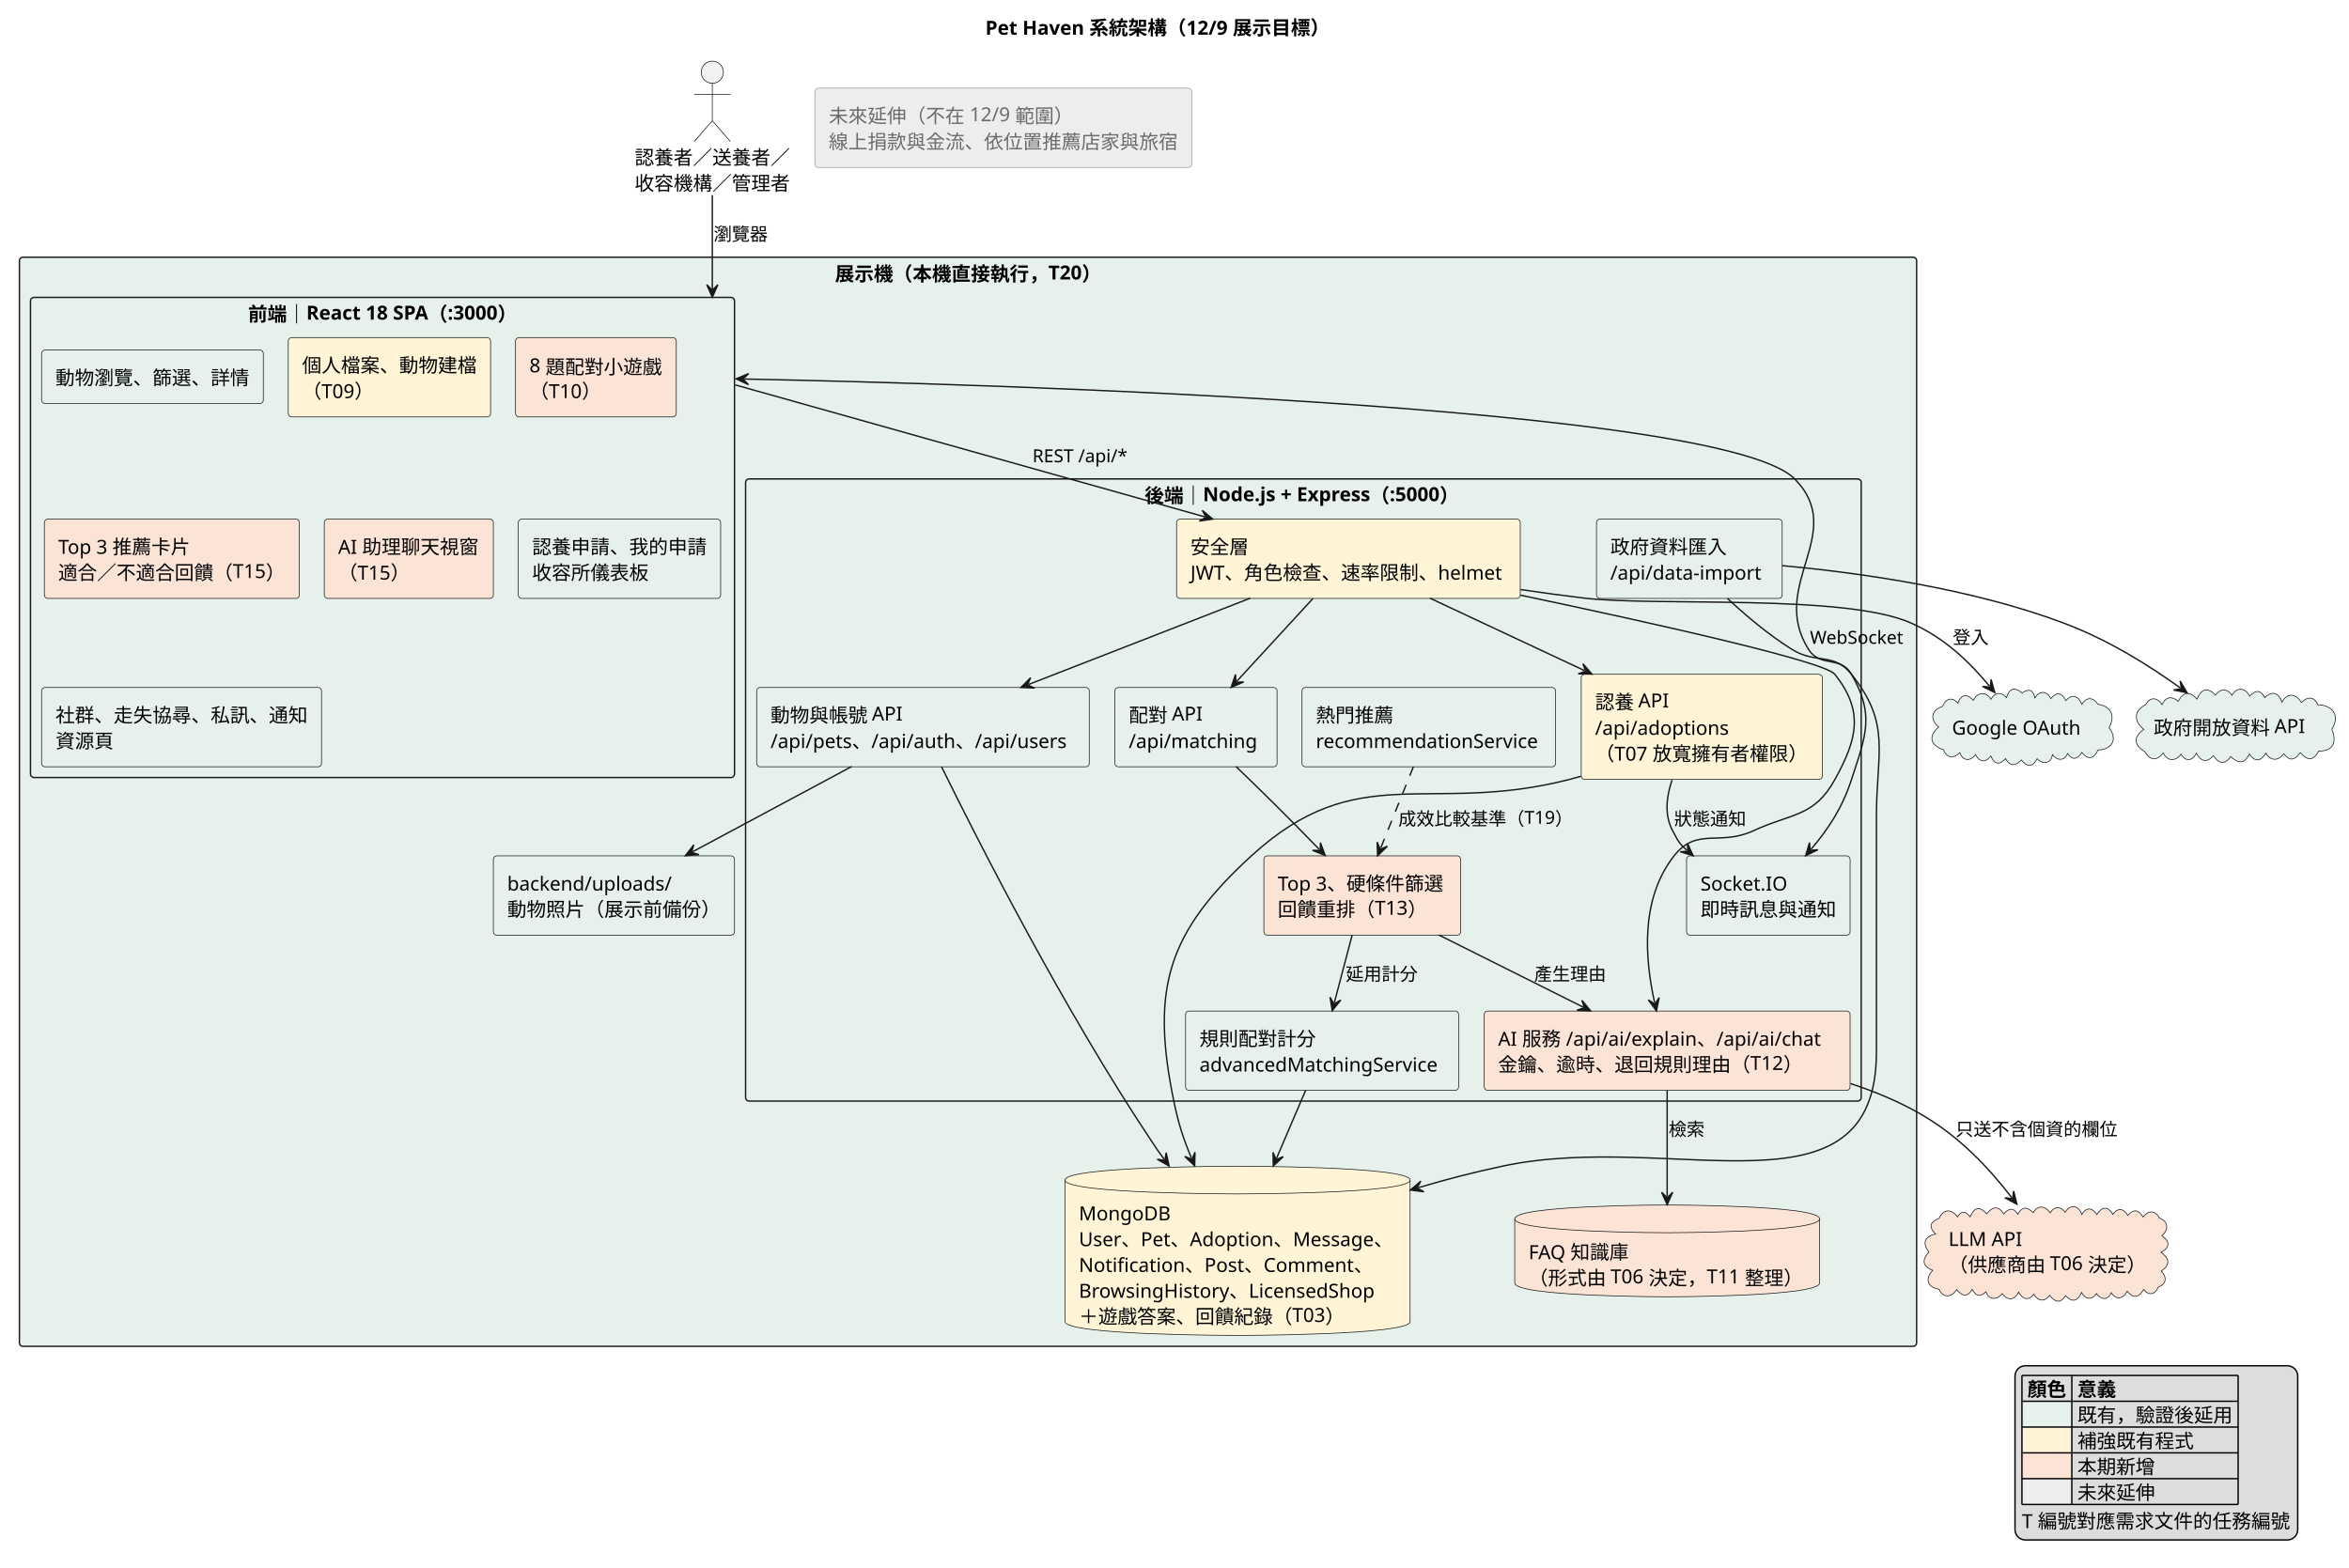
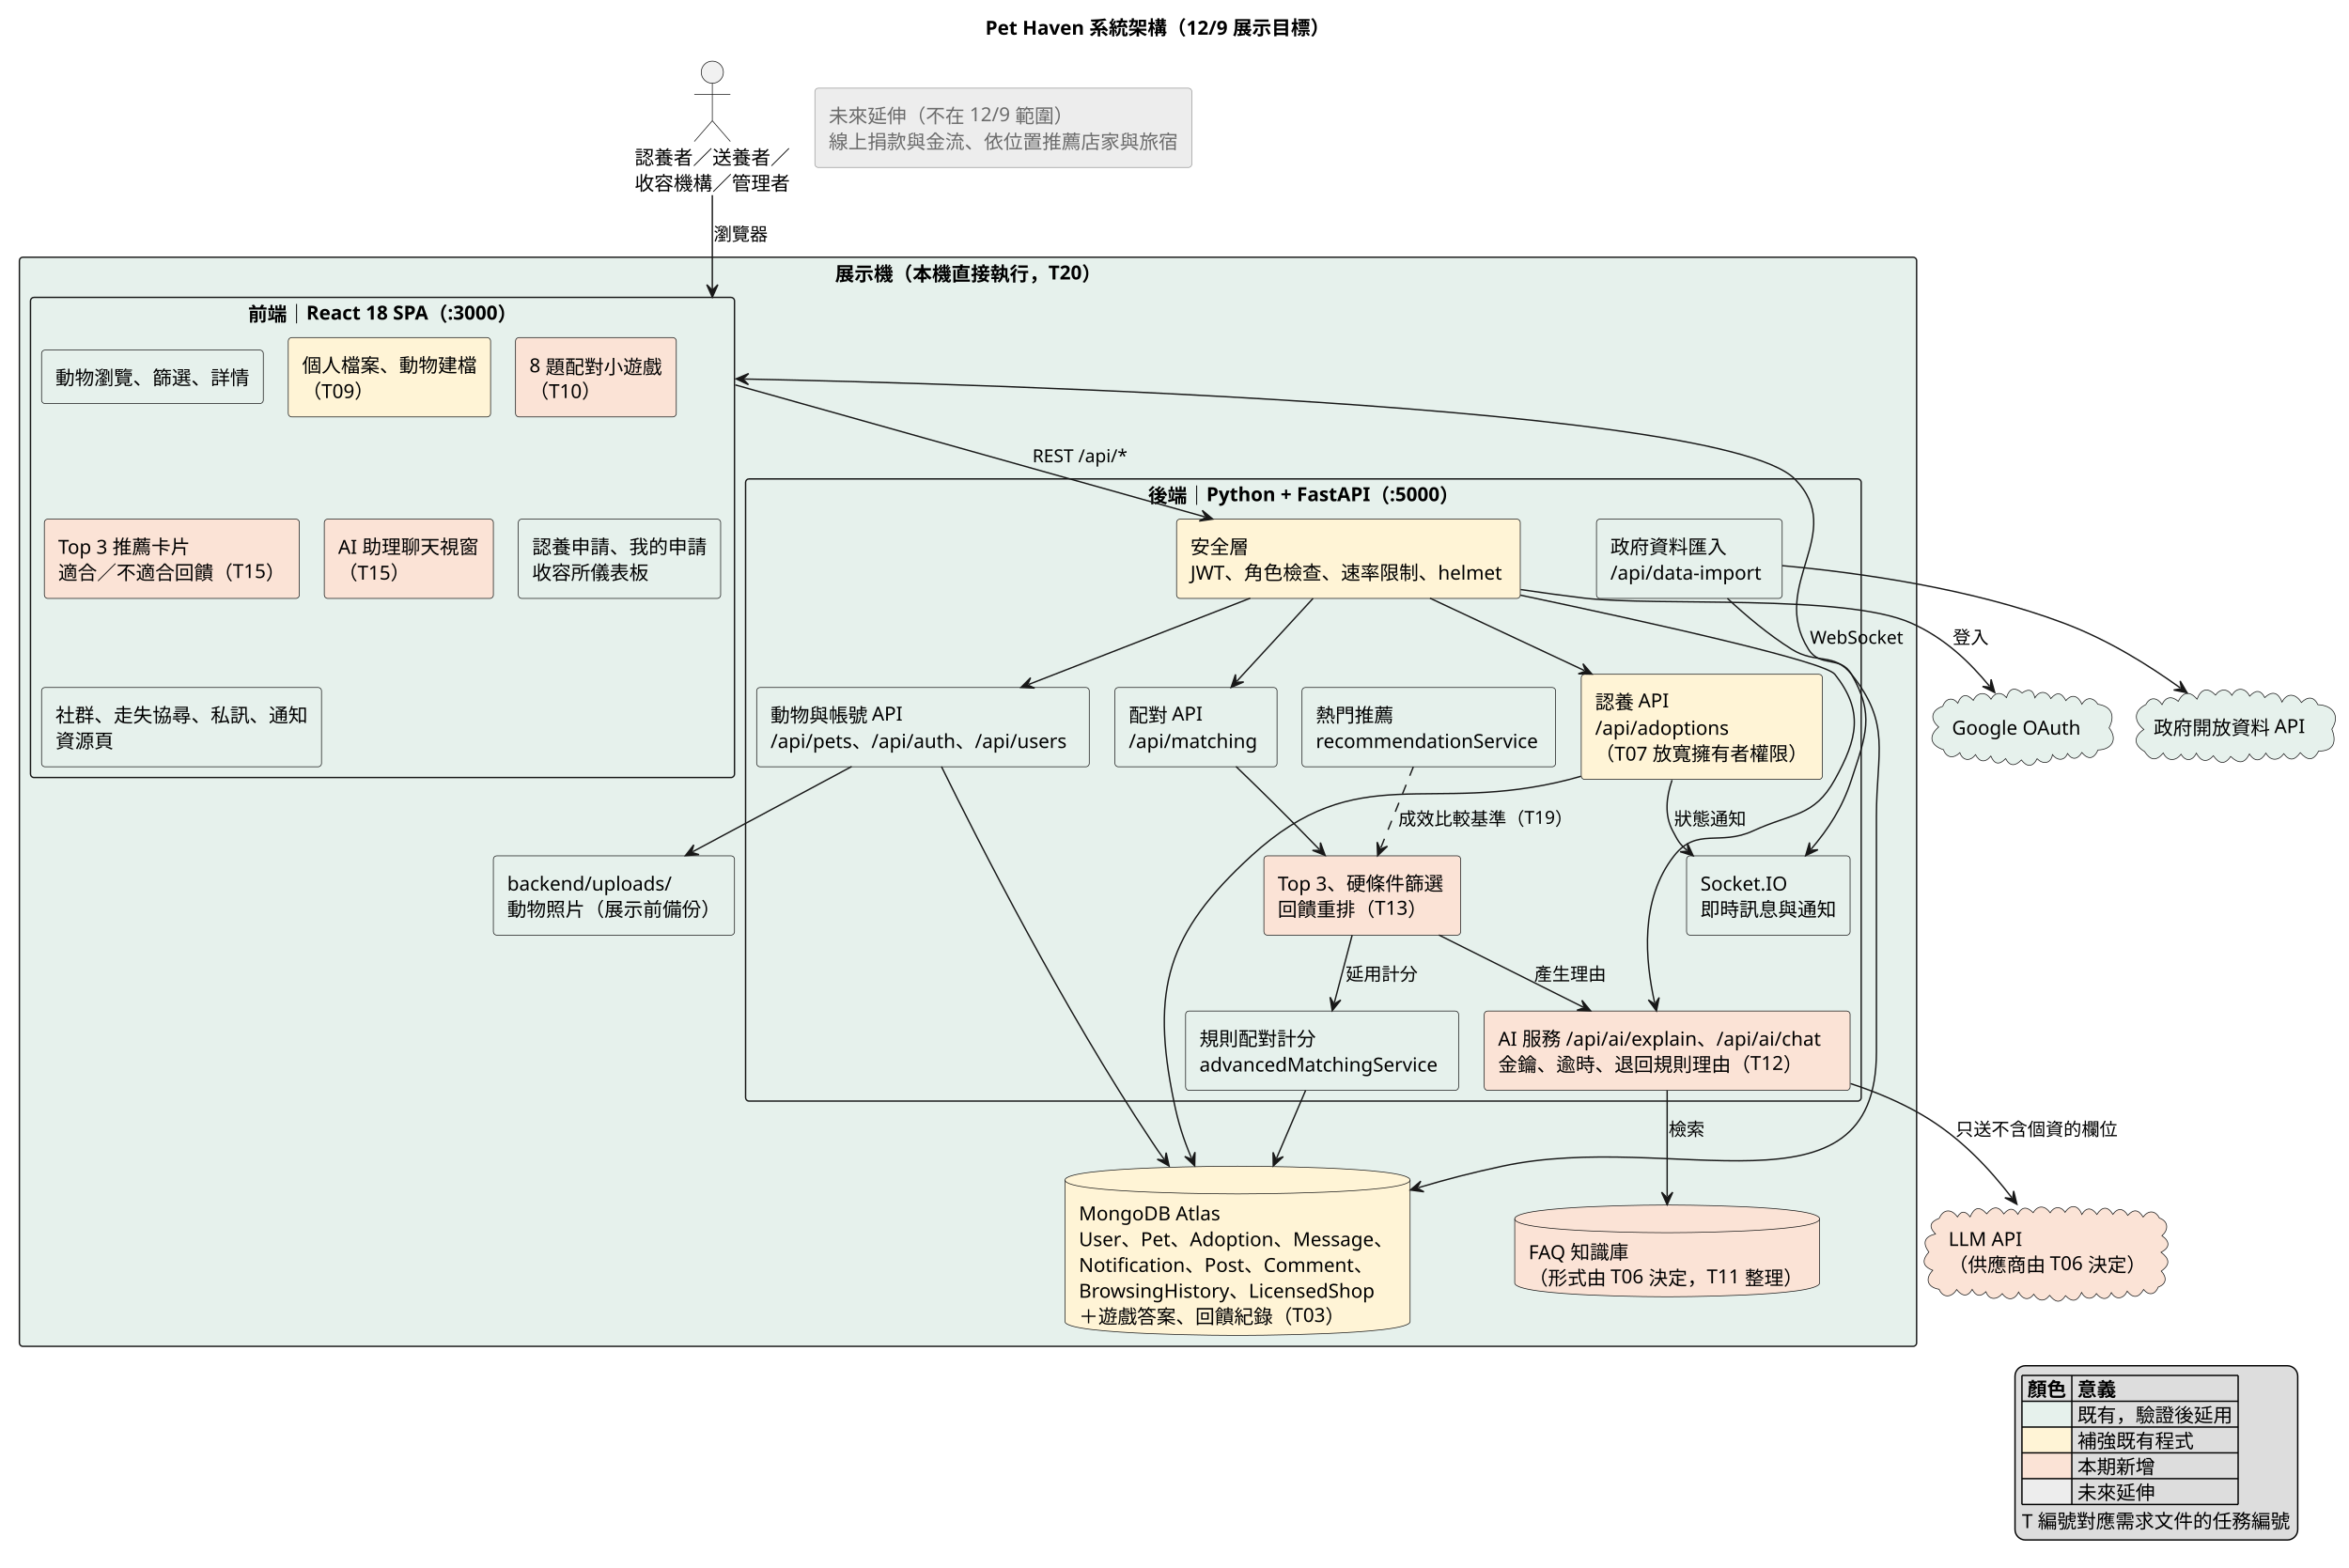
<svg xmlns="http://www.w3.org/2000/svg" contentStyleType="text/css" height="1131px" preserveAspectRatio="none" style="width:1695px;height:1131px;background:#FFFFFF;" version="1.1" viewBox="0 0 1695 1131" width="1695px" zoomAndPan="magnify">
  <defs />
  <g>
    <text fill="#000000" font-family="Microsoft JhengHei" font-size="14" font-weight="bold" lengthAdjust="spacing" textLength="248" x="711" y="25.06">Pet Haven 系統架構（12/9 展示目標）</text>
    <g id="cluster_展示機（本機直接執行，T20）">
      <rect fill="#E6F1EC" height="786" rx="2.5" ry="2.5" style="stroke:#181818;stroke-width:1.0;" width="1369" x="14" y="185.621" />
      <text fill="#000000" font-family="Microsoft JhengHei" font-size="14" font-weight="bold" lengthAdjust="spacing" textLength="192" x="602.5" y="202.681">展示機（本機直接執行，T20）</text>
    </g>
    <g id="cluster_FE">
      <rect fill="#E6F1EC" height="346.5" rx="2.5" ry="2.5" style="stroke:#181818;stroke-width:1.0;" width="508" x="22" y="214.621" />
      <text fill="#000000" font-family="Microsoft JhengHei" font-size="14" font-weight="bold" lengthAdjust="spacing" textLength="194" x="179" y="231.681">前端｜React 18 SPA（:3000）</text>
    </g>
    <g id="cluster_BE">
      <rect fill="#E6F1EC" height="449" rx="2.5" ry="2.5" style="stroke:#181818;stroke-width:1.0;" width="805" x="538" y="345.621" />
-       <text fill="#000000" font-family="Microsoft JhengHei" font-size="14" font-weight="bold" lengthAdjust="spacing" textLength="229" x="826" y="362.681">後端｜Node.js + Express（:5000）</text>
+       <text fill="#000000" font-family="Microsoft JhengHei" font-size="14" font-weight="bold" lengthAdjust="spacing" textLength="224" x="828.5" y="362.681">後端｜Python + FastAPI（:5000）</text>
    </g>
    <g id="elem_U">
      <ellipse cx="514" cy="52.121" fill="#F1F1F1" rx="8" ry="8" style="stroke:#181818;stroke-width:0.5;" />
      <path d="M514,60.121 L514,87.121 M501,68.121 L527,68.121 M514,87.121 L501,102.121 M514,87.121 L527,102.121 " fill="none" style="stroke:#181818;stroke-width:0.5;" />
      <text fill="#000000" font-family="Microsoft JhengHei" font-size="14" lengthAdjust="spacing" textLength="112" x="458" y="118.681">認養者／送養者／</text>
      <text fill="#000000" font-family="Microsoft JhengHei" font-size="14" lengthAdjust="spacing" textLength="112" x="458" y="137.302">收容機構／管理者</text>
    </g>
    <g id="elem_LLM">
      <path d="M1399.326,879.201 C1402.429,872.139 1408.386,872.427 1412.458,878.21 C1415.469,873.168 1418.558,874.209 1421.607,878.171 C1424.644,871.246 1428.244,870.145 1433.617,875.97 C1437.621,870.809 1441.955,869.741 1445.874,876.062 C1449.499,871.917 1452.666,871.081 1456.072,876.3 C1459.175,870.228 1462.941,870.993 1467.11,875.15 C1470.726,869.328 1475.793,870.145 1479.37,875.194 C1482.131,870.563 1487.108,870.222 1490.119,874.907 C1494.135,868.707 1499.805,869.666 1502.189,876.427 C1505.622,870.733 1509.657,871.609 1513.093,876.424 C1516.737,870.691 1520.888,870.22 1524.62,876.339 C1528.236,871.266 1532.426,872.046 1535.355,877.069 C1539.798,872.242 1543.123,872.965 1546.447,878.291 C1550.152,873.279 1555.157,873.291 1558.192,879.023 C1564.932,881.42 1564.817,887.74 1559.995,891.771 C1565.793,895.83 1566.073,900.335 1559.363,903.733 C1565.441,908.331 1566.334,912.543 1559.541,917.309 C1563.541,921.545 1563.637,926.489 1557.404,928.825 C1555.23,934.196 1550.696,935.457 1546.813,930.594 C1543.469,936.277 1539.501,937.619 1534.976,931.812 C1532.507,937.102 1527.027,938.828 1523.518,932.872 C1520.818,938.904 1516.082,937.884 1512.715,933.568 C1509.641,938.555 1504.407,937.644 1502.081,932.761 C1499.157,938.957 1495.635,940.357 1490.43,935.076 C1486.429,941.199 1482.791,939.546 1479.011,934.843 C1474.984,939.915 1470.813,939.006 1467.534,933.993 C1463.733,939.363 1458.96,937.3 1456.564,932.479 C1453.784,938.282 1448.662,939.002 1444.805,933.61 C1441.109,938.048 1435.432,938.704 1433.01,932.231 C1428.77,936.34 1425.781,935.311 1423.076,930.518 C1419.662,936.627 1415.418,935.156 1411.888,930.64 C1408.605,936.174 1402.274,937.36 1399.202,930.424 C1390.748,929.021 1388.838,922.902 1394.641,916.745 C1386.932,913.734 1386.83,909.271 1391.837,903.556 C1386.952,896.942 1388.667,892.458 1396.589,890.51 C1391.382,885.098 1392.816,881.777 1399.326,879.201 " fill="#FBE3D6" style="stroke:#181818;stroke-width:0.5;" />
      <text fill="#000000" font-family="Microsoft JhengHei" font-size="14" lengthAdjust="spacing" textLength="54" x="1406" y="899.181">LLM API</text>
      <text fill="#000000" font-family="Microsoft JhengHei" font-size="14" lengthAdjust="spacing" textLength="144" x="1406" y="917.802">（供應商由 T06 決定）</text>
    </g>
    <g id="elem_GOOGLE">
      <path d="M1401.875,509.712 C1403.622,504.386 1408.799,502.38 1412.7,507.476 C1415.325,500.903 1419.145,500.302 1423.911,505.425 C1426.793,499.399 1433.009,498.737 1436.657,504.605 C1439.43,499.622 1444.069,499.008 1447.817,503.452 C1449.879,496.694 1453.667,495.477 1459.113,500.09 C1463.971,496.62 1467.028,497.759 1468.375,503.587 C1471.586,498.135 1477.165,498.513 1479.826,504.155 C1484.369,498.877 1487.607,499.9 1490.715,505.581 C1495.48,500.044 1499.985,502.731 1502.254,508.198 C1505.686,502.646 1510.448,503.146 1513.848,508.233 C1523.956,509.845 1526.328,516.769 1521.878,525.251 C1528.532,533.707 1523.686,541.017 1513.882,541.248 C1511.14,547.527 1506.877,548.8 1502.263,543.057 C1499.378,547.793 1495.508,549.105 1491.89,543.816 C1489.505,549.596 1484.154,548.855 1481.027,544.621 C1479.826,551.437 1474.055,551.692 1469.936,547.583 C1466.846,553.697 1462.57,553.761 1458.614,548.441 C1454.533,552.713 1450.457,553.539 1447.233,547.495 C1442.688,552.198 1439.201,551.8 1436.552,545.633 C1432.609,550.647 1428.441,550.142 1425.469,544.613 C1421.978,549.525 1416.328,549.357 1414.2,543.222 C1409.91,547.499 1404.702,547.296 1402.363,541.031 C1393.045,537.98 1391.06,531.322 1398.93,524.666 C1392.249,518.968 1393.62,512.468 1401.875,509.712 " fill="#E6F1EC" style="stroke:#181818;stroke-width:0.5;" />
      <text fill="#000000" font-family="Microsoft JhengHei" font-size="14" lengthAdjust="spacing" textLength="97" x="1408.5" y="530.181">Google OAuth</text>
    </g>
    <g id="elem_GOV">
      <path d="M1548.38,508.493 C1551.52,502.341 1556.91,503.486 1560.084,508.457 C1562.757,502.736 1567.196,502.096 1571.805,506.129 C1575.357,499.079 1580.276,498.603 1585.341,504.553 C1588.143,497.281 1592.91,495.579 1598.655,501.609 C1602.042,496.918 1607.282,496.536 1610.499,501.812 C1614.064,495.41 1620.325,496.371 1623.328,502.393 C1627.45,498.001 1631.082,497.432 1634.226,503.42 C1639.921,498.094 1644.091,499.989 1646.672,506.652 C1650.579,499.172 1657.046,501.009 1660.66,506.956 C1665.155,502.627 1669.531,502.356 1672.608,508.563 C1683.146,508.969 1688.936,516.299 1682.622,526.248 C1686.231,534.925 1684.199,542.239 1673.09,542.023 C1669.162,549.572 1664.947,548.844 1659.841,543.206 C1656.083,548.364 1652.351,549.873 1647.932,543.914 C1644.266,549.276 1638.347,549.427 1635.039,543.504 C1631.614,549.311 1627.196,550.384 1623.15,544.115 C1619.456,551.656 1615.001,550.981 1609.613,545.937 C1605.145,552.418 1601.067,551.017 1597.111,545.409 C1592.29,550.886 1587.957,549.343 1584.827,543.562 C1582.319,549.111 1577.071,550.017 1573.811,544.298 C1570.063,549.428 1563.937,549.728 1560.978,543.414 C1555.766,549.658 1551.631,548.717 1547.434,542.327 C1539.597,537.582 1539.303,531.603 1546.981,526.417 C1539.765,520.553 1539.326,513.087 1548.38,508.493 " fill="#E6F1EC" style="stroke:#181818;stroke-width:0.5;" />
      <text fill="#000000" font-family="Microsoft JhengHei" font-size="14" lengthAdjust="spacing" textLength="110" x="1554" y="530.181">政府開放資料 API</text>
    </g>
    <g id="elem_FUTURE">
      <rect fill="#EDEDED" height="57.242" rx="2.5" ry="2.5" style="stroke:#9A9A9A;stroke-width:0.5;" width="272" x="588" y="63.621" />
      <text fill="#6B6B6B" font-family="Microsoft JhengHei" font-size="14" lengthAdjust="spacing" textLength="178" x="598" y="88.681">未來延伸（不在 12/9 範圍）</text>
      <text fill="#6B6B6B" font-family="Microsoft JhengHei" font-size="14" lengthAdjust="spacing" textLength="252" x="598" y="107.302">線上捐款與金流、依位置推薦店家與旅宿</text>
    </g>
    <g id="elem_DB">
      <path d="M768.5,851.621 C768.5,841.621 893,841.621 893,841.621 C893,841.621 1017.5,841.621 1017.5,851.621 L1017.5,953.727 C1017.5,963.727 893,963.727 893,963.727 C893,963.727 768.5,963.727 768.5,953.727 L768.5,851.621 " fill="#FFF4D6" style="stroke:#181818;stroke-width:0.5;" />
      <path d="M768.5,851.621 C768.5,861.621 893,861.621 893,861.621 C893,861.621 1017.5,861.621 1017.5,851.621 " fill="none" style="stroke:#181818;stroke-width:0.5;" />
-       <text fill="#000000" font-family="Microsoft JhengHei" font-size="14" lengthAdjust="spacing" textLength="70" x="778.5" y="880.681">MongoDB</text>
+       <text fill="#000000" font-family="Microsoft JhengHei" font-size="14" lengthAdjust="spacing" textLength="107" x="778.5" y="880.681">MongoDB Atlas</text>
      <text fill="#000000" font-family="Microsoft JhengHei" font-size="14" lengthAdjust="spacing" textLength="229" x="778.5" y="899.302">User、Pet、Adoption、Message、</text>
      <text fill="#000000" font-family="Microsoft JhengHei" font-size="14" lengthAdjust="spacing" textLength="216" x="778.5" y="917.923">Notification、Post、Comment、</text>
      <text fill="#000000" font-family="Microsoft JhengHei" font-size="14" lengthAdjust="spacing" textLength="216" x="778.5" y="936.544">BrowsingHistory、LicensedShop</text>
      <text fill="#000000" font-family="Microsoft JhengHei" font-size="14" lengthAdjust="spacing" textLength="192" x="778.5" y="955.165">＋遊戲答案、回饋紀錄（T03）</text>
    </g>
    <g id="elem_KB">
      <path d="M1093,879.621 C1093,869.621 1203,869.621 1203,869.621 C1203,869.621 1313,869.621 1313,879.621 L1313,925.863 C1313,935.863 1203,935.863 1203,935.863 C1203,935.863 1093,935.863 1093,925.863 L1093,879.621 " fill="#FBE3D6" style="stroke:#181818;stroke-width:0.5;" />
      <path d="M1093,879.621 C1093,889.621 1203,889.621 1203,889.621 C1203,889.621 1313,889.621 1313,879.621 " fill="none" style="stroke:#181818;stroke-width:0.5;" />
      <text fill="#000000" font-family="Microsoft JhengHei" font-size="14" lengthAdjust="spacing" textLength="74" x="1103" y="908.681">FAQ 知識庫</text>
      <text fill="#000000" font-family="Microsoft JhengHei" font-size="14" lengthAdjust="spacing" textLength="200" x="1103" y="927.302">（形式由 T06 決定，T11 整理）</text>
    </g>
    <g id="elem_VOL">
      <rect fill="#E6F1EC" height="57.242" rx="2.5" ry="2.5" style="stroke:#181818;stroke-width:0.5;" width="174" x="356" y="617.621" />
      <text fill="#000000" font-family="Microsoft JhengHei" font-size="14" lengthAdjust="spacing" textLength="123" x="366" y="642.681">backend/uploads/</text>
      <text fill="#000000" font-family="Microsoft JhengHei" font-size="14" lengthAdjust="spacing" textLength="154" x="366" y="661.302">動物照片（展示前備份）</text>
    </g>
    <g id="elem_FE_PET">
      <rect fill="#E6F1EC" height="38.621" rx="2.5" ry="2.5" style="stroke:#181818;stroke-width:0.5;" width="160" x="30" y="252.621" />
      <text fill="#000000" font-family="Microsoft JhengHei" font-size="14" lengthAdjust="spacing" textLength="140" x="40" y="277.681">動物瀏覽、篩選、詳情</text>
    </g>
    <g id="elem_FE_PROFILE">
      <rect fill="#FFF4D6" height="57.242" rx="2.5" ry="2.5" style="stroke:#181818;stroke-width:0.5;" width="146" x="208" y="243.621" />
      <text fill="#000000" font-family="Microsoft JhengHei" font-size="14" lengthAdjust="spacing" textLength="126" x="218" y="268.681">個人檔案、動物建檔</text>
      <text fill="#000000" font-family="Microsoft JhengHei" font-size="14" lengthAdjust="spacing" textLength="52" x="218" y="287.302">（T09）</text>
    </g>
    <g id="elem_FE_GAME">
      <rect fill="#FBE3D6" height="57.242" rx="2.5" ry="2.5" style="stroke:#181818;stroke-width:0.5;" width="116" x="372" y="243.621" />
      <text fill="#000000" font-family="Microsoft JhengHei" font-size="14" lengthAdjust="spacing" textLength="96" x="382" y="268.681">8 題配對小遊戲</text>
      <text fill="#000000" font-family="Microsoft JhengHei" font-size="14" lengthAdjust="spacing" textLength="52" x="382" y="287.302">（T10）</text>
    </g>
    <g id="elem_FE_REC">
      <rect fill="#FBE3D6" height="57.242" rx="2.5" ry="2.5" style="stroke:#181818;stroke-width:0.5;" width="184" x="32" y="374.621" />
      <text fill="#000000" font-family="Microsoft JhengHei" font-size="14" lengthAdjust="spacing" textLength="98" x="42" y="399.681">Top 3 推薦卡片</text>
      <text fill="#000000" font-family="Microsoft JhengHei" font-size="14" lengthAdjust="spacing" textLength="164" x="42" y="418.302">適合／不適合回饋（T15）</text>
    </g>
    <g id="elem_FE_CHAT">
      <rect fill="#FBE3D6" height="57.242" rx="2.5" ry="2.5" style="stroke:#181818;stroke-width:0.5;" width="122" x="234" y="374.621" />
      <text fill="#000000" font-family="Microsoft JhengHei" font-size="14" lengthAdjust="spacing" textLength="102" x="244" y="399.681">AI 助理聊天視窗</text>
      <text fill="#000000" font-family="Microsoft JhengHei" font-size="14" lengthAdjust="spacing" textLength="52" x="244" y="418.302">（T15）</text>
    </g>
    <g id="elem_FE_ADOPT">
      <rect fill="#E6F1EC" height="57.242" rx="2.5" ry="2.5" style="stroke:#181818;stroke-width:0.5;" width="146" x="374" y="374.621" />
      <text fill="#000000" font-family="Microsoft JhengHei" font-size="14" lengthAdjust="spacing" textLength="126" x="384" y="399.681">認養申請、我的申請</text>
      <text fill="#000000" font-family="Microsoft JhengHei" font-size="14" lengthAdjust="spacing" textLength="84" x="384" y="418.302">收容所儀表板</text>
    </g>
    <g id="elem_FE_SOCIAL">
      <rect fill="#E6F1EC" height="57.242" rx="2.5" ry="2.5" style="stroke:#181818;stroke-width:0.5;" width="202" x="30" y="496.121" />
      <text fill="#000000" font-family="Microsoft JhengHei" font-size="14" lengthAdjust="spacing" textLength="182" x="40" y="521.181">社群、走失協尋、私訊、通知</text>
      <text fill="#000000" font-family="Microsoft JhengHei" font-size="14" lengthAdjust="spacing" textLength="42" x="40" y="539.802">資源頁</text>
    </g>
    <g id="elem_BE_SEC">
      <rect fill="#FFF4D6" height="57.242" rx="2.5" ry="2.5" style="stroke:#181818;stroke-width:0.5;" width="248" x="849" y="374.621" />
      <text fill="#000000" font-family="Microsoft JhengHei" font-size="14" lengthAdjust="spacing" textLength="42" x="859" y="399.681">安全層</text>
      <text fill="#000000" font-family="Microsoft JhengHei" font-size="14" lengthAdjust="spacing" textLength="228" x="859" y="418.302">JWT、角色檢查、速率限制、helmet</text>
    </g>
    <g id="elem_BE_ADOPT">
      <rect fill="#FFF4D6" height="75.863" rx="2.5" ry="2.5" style="stroke:#181818;stroke-width:0.5;" width="174" x="1141" y="486.621" />
      <text fill="#000000" font-family="Microsoft JhengHei" font-size="14" lengthAdjust="spacing" textLength="54" x="1151" y="511.681">認養 API</text>
      <text fill="#000000" font-family="Microsoft JhengHei" font-size="14" lengthAdjust="spacing" textLength="101" x="1151" y="530.302">/api/adoptions</text>
      <text fill="#000000" font-family="Microsoft JhengHei" font-size="14" lengthAdjust="spacing" textLength="154" x="1151" y="548.923">（T07 放寬擁有者權限）</text>
    </g>
    <g id="elem_BE_PET">
      <rect fill="#E6F1EC" height="57.242" rx="2.5" ry="2.5" style="stroke:#181818;stroke-width:0.5;" width="240" x="546" y="496.121" />
      <text fill="#000000" font-family="Microsoft JhengHei" font-size="14" lengthAdjust="spacing" textLength="96" x="556" y="521.181">動物與帳號 API</text>
      <text fill="#000000" font-family="Microsoft JhengHei" font-size="14" lengthAdjust="spacing" textLength="220" x="556" y="539.802">/api/pets、/api/auth、/api/users</text>
    </g>
    <g id="elem_BE_MATCH">
      <rect fill="#E6F1EC" height="57.242" rx="2.5" ry="2.5" style="stroke:#181818;stroke-width:0.5;" width="117" x="804.5" y="496.121" />
      <text fill="#000000" font-family="Microsoft JhengHei" font-size="14" lengthAdjust="spacing" textLength="54" x="814.5" y="521.181">配對 API</text>
      <text fill="#000000" font-family="Microsoft JhengHei" font-size="14" lengthAdjust="spacing" textLength="97" x="814.5" y="539.802">/api/matching</text>
    </g>
    <g id="elem_SVC_MATCH">
      <rect fill="#E6F1EC" height="57.242" rx="2.5" ry="2.5" style="stroke:#181818;stroke-width:0.5;" width="197" x="855.5" y="729.621" />
      <text fill="#000000" font-family="Microsoft JhengHei" font-size="14" lengthAdjust="spacing" textLength="84" x="865.5" y="754.681">規則配對計分</text>
      <text fill="#000000" font-family="Microsoft JhengHei" font-size="14" lengthAdjust="spacing" textLength="177" x="865.5" y="773.302">advancedMatchingService</text>
    </g>
    <g id="elem_SVC_POP">
      <rect fill="#E6F1EC" height="57.242" rx="2.5" ry="2.5" style="stroke:#181818;stroke-width:0.5;" width="183" x="939.5" y="496.121" />
      <text fill="#000000" font-family="Microsoft JhengHei" font-size="14" lengthAdjust="spacing" textLength="56" x="949.5" y="521.181">熱門推薦</text>
      <text fill="#000000" font-family="Microsoft JhengHei" font-size="14" lengthAdjust="spacing" textLength="163" x="949.5" y="539.802">recommendationService</text>
    </g>
    <g id="elem_SVC_TOP3">
      <rect fill="#FBE3D6" height="57.242" rx="2.5" ry="2.5" style="stroke:#181818;stroke-width:0.5;" width="142" x="912" y="617.621" />
      <text fill="#000000" font-family="Microsoft JhengHei" font-size="14" lengthAdjust="spacing" textLength="122" x="922" y="642.681">Top 3、硬條件篩選</text>
      <text fill="#000000" font-family="Microsoft JhengHei" font-size="14" lengthAdjust="spacing" textLength="108" x="922" y="661.302">回饋重排（T13）</text>
    </g>
    <g id="elem_SVC_AI">
      <rect fill="#FBE3D6" height="57.242" rx="2.5" ry="2.5" style="stroke:#181818;stroke-width:0.5;" width="264" x="1071" y="729.621" />
      <text fill="#000000" font-family="Microsoft JhengHei" font-size="14" lengthAdjust="spacing" textLength="244" x="1081" y="754.681">AI 服務 /api/ai/explain、/api/ai/chat</text>
      <text fill="#000000" font-family="Microsoft JhengHei" font-size="14" lengthAdjust="spacing" textLength="220" x="1081" y="773.302">金鑰、逾時、退回規則理由（T12）</text>
    </g>
    <g id="elem_BE_IMPORT">
      <rect fill="#E6F1EC" height="57.242" rx="2.5" ry="2.5" style="stroke:#181818;stroke-width:0.5;" width="134" x="1152" y="374.621" />
      <text fill="#000000" font-family="Microsoft JhengHei" font-size="14" lengthAdjust="spacing" textLength="84" x="1162" y="399.681">政府資料匯入</text>
      <text fill="#000000" font-family="Microsoft JhengHei" font-size="14" lengthAdjust="spacing" textLength="114" x="1162" y="418.302">/api/data-import</text>
    </g>
    <g id="elem_BE_IO">
      <rect fill="#E6F1EC" height="57.242" rx="2.5" ry="2.5" style="stroke:#181818;stroke-width:0.5;" width="118" x="1217" y="617.621" />
      <text fill="#000000" font-family="Microsoft JhengHei" font-size="14" lengthAdjust="spacing" textLength="62" x="1227" y="642.681">Socket.IO</text>
      <text fill="#000000" font-family="Microsoft JhengHei" font-size="14" lengthAdjust="spacing" textLength="98" x="1227" y="661.302">即時訊息與通知</text>
    </g>
    <polygon fill="#181818" points="514,214.454,518,205.454,514,209.454,510,205.454,514,214.454" style="stroke:#181818;stroke-width:1.0;" />
    <path d="M514,140.822 C514,161.109 514,185.075 514,206.885 C514,208.248 514,209.602 514,210.947 C514,211.62 514,212.29 514,212.957 C514,213.291 514,213.624 514,213.956 C514,214.122 514,208.288 514,208.454 " fill="none" style="stroke:#181818;stroke-width:1.0;" />
    <text fill="#000000" font-family="Microsoft JhengHei" font-size="13" lengthAdjust="spacing" textLength="39" x="515" y="173.605">瀏覽器</text>
    <polygon fill="#181818" points="875.122,374.613,867.54,368.327,870.308,373.26,865.375,376.029,875.122,374.613" style="stroke:#181818;stroke-width:1.0;" />
    <path d="M530.563,277.776 C531.014,277.903 531.474,278.032 531.941,278.163 C535.682,279.215 539.952,280.415 544.697,281.748 C554.186,284.415 565.575,287.616 578.432,291.229 C604.145,298.456 635.73,307.333 669.731,316.889 C737.735,336.001 809.632,356.207 869.346,372.99 " fill="none" style="stroke:#181818;stroke-width:1.0;" />
    <text fill="#000000" font-family="Microsoft JhengHei" font-size="13" lengthAdjust="spacing" textLength="66" x="745" y="333.605">REST /api/*</text>
    <polygon fill="#181818" points="531.129,273.419,540.052,277.588,536.128,273.513,540.203,269.589,531.129,273.419" style="stroke:#181818;stroke-width:1.0;" />
    <polygon fill="#181818" points="1302.93,617.492,1311.802,613.216,1306.164,613.679,1305.7,608.041,1302.93,617.492" style="stroke:#181818;stroke-width:1.0;" />
    <path d="M537.128,273.532 C540.659,273.599 538.7,273.565 543.214,273.657 C552.244,273.841 563.171,274.079 575.719,274.378 C600.815,274.976 632.395,275.82 668.239,276.974 C739.928,279.284 828.678,282.84 916.744,288.168 C1092.878,298.824 1266.279,316.57 1295,345.621 C1333.56,384.625 1275.73,422.237 1305,468.621 C1313.502,482.095 1328.051,472.814 1336,486.621 C1352.853,515.894 1346.446,530.499 1336,562.621 C1329.373,583 1319.487,597.97 1306.811,612.916 " fill="none" style="stroke:#181818;stroke-width:1.0;" />
    <text fill="#000000" font-family="Microsoft JhengHei" font-size="13" lengthAdjust="spacing" textLength="68" x="1306" y="464.605">WebSocket</text>
    <polygon fill="#181818" points="736.727,496.091,746.565,496.554,741.386,494.277,743.663,489.099,736.727,496.091" style="stroke:#181818;stroke-width:1.0;" />
    <path d="M902.183,431.687 C852.512,451.021 791.969,474.588 742.318,493.914 " fill="none" style="stroke:#181818;stroke-width:1.0;" />
    <polygon fill="#181818" points="1148.701,486.459,1142.248,479.018,1144.173,484.337,1138.854,486.262,1148.701,486.459" style="stroke:#181818;stroke-width:1.0;" />
    <path d="M1031.822,431.687 C1066.534,447.954 1105.494,466.211 1143.268,483.913 " fill="none" style="stroke:#181818;stroke-width:1.0;" />
    <polygon fill="#181818" points="888.374,496.055,897.413,492.143,891.761,492.377,891.527,486.725,888.374,496.055" style="stroke:#181818;stroke-width:1.0;" />
    <path d="M947.487,431.837 C929.716,451.143 910.178,472.368 892.438,491.641 " fill="none" style="stroke:#181818;stroke-width:1.0;" />
    <polygon fill="#181818" points="1195.268,729.527,1197.225,719.875,1194.185,724.646,1189.414,721.607,1195.268,729.527" style="stroke:#181818;stroke-width:1.0;" />
    <path d="M1097.032,429.494 C1195.062,450.142 1316.639,477.329 1324,486.621 C1344.975,513.097 1340.352,533.065 1324,562.621 C1309.016,589.704 1293.095,586.634 1265,599.621 C1240.885,610.768 1224.409,596.728 1208,617.621 C1183.078,649.355 1187.16,692.962 1193.969,723.67 " fill="none" style="stroke:#181818;stroke-width:1.0;" />
    <polygon fill="#181818" points="956.2,617.323,952.795,608.082,952.715,613.738,947.058,613.658,956.2,617.323" style="stroke:#181818;stroke-width:1.0;" />
    <path d="M891.866,553.154 C900.927,561.882 910.929,571.606 920,580.621 C931.99,592.539 940.894,601.578 952.018,613.021 " fill="none" style="stroke:#181818;stroke-width:1.0;" />
    <polygon fill="#181818" points="961.316,729.372,967.478,721.689,962.59,724.538,959.742,719.65,961.316,729.372" style="stroke:#181818;stroke-width:1.0;" />
    <path d="M975.682,674.879 C971.286,691.554 967.241,706.897 962.845,723.571 " fill="none" style="stroke:#181818;stroke-width:1.0;" />
    <text fill="#000000" font-family="Microsoft JhengHei" font-size="13" lengthAdjust="spacing" textLength="52" x="971" y="707.605">延用計分</text>
    <polygon fill="#181818" points="1147.746,729.494,1141.485,721.891,1143.274,727.258,1137.907,729.047,1147.746,729.494" style="stroke:#181818;stroke-width:1.0;" />
    <path d="M1038.231,674.737 C1071.706,691.474 1108.9,710.071 1142.379,726.811 " fill="none" style="stroke:#181818;stroke-width:1.0;" />
    <text fill="#000000" font-family="Microsoft JhengHei" font-size="13" lengthAdjust="spacing" textLength="52" x="1107" y="707.605">產生理由</text>
    <polygon fill="#181818" points="994.072,617.555,1001.139,610.695,995.936,612.916,993.715,607.713,994.072,617.555" style="stroke:#181818;stroke-width:1.0;" />
    <path d="M1019.867,553.337 C1012.113,572.643 1004.05,592.715 996.309,611.988 " fill="none" style="stroke:#181818;stroke-width:1.0;stroke-dasharray:7.0,7.0;" />
    <text fill="#000000" font-family="Microsoft JhengHei" font-size="13" lengthAdjust="spacing" textLength="127" x="1009" y="595.605">成效比較基準（T19）</text>
    <polygon fill="#181818" points="1203,869.394,1207,860.394,1203,864.394,1199,860.394,1203,869.394" style="stroke:#181818;stroke-width:1.0;" />
    <path d="M1203,786.935 C1203,810.586 1203,838.562 1203,863.394 " fill="none" style="stroke:#181818;stroke-width:1.0;" />
    <text fill="#000000" font-family="Microsoft JhengHei" font-size="13" lengthAdjust="spacing" textLength="26" x="1204" y="819.605">檢索</text>
    <polygon fill="#181818" points="1455.347,869.058,1453.004,859.492,1452.288,865.104,1446.676,864.387,1455.347,869.058" style="stroke:#181818;stroke-width:1.0;" />
    <path d="M1335.323,781.988 C1353.35,787.891 1371.099,795.308 1387,804.621 C1414.496,820.726 1435.12,842.909 1451.676,864.312 " fill="none" style="stroke:#181818;stroke-width:1.0;" />
    <text fill="#000000" font-family="Microsoft JhengHei" font-size="13" lengthAdjust="spacing" textLength="117" x="1411" y="819.605">只送不含個資的欄位</text>
    <polygon fill="#181818" points="1221.777,617.584,1217.638,608.647,1218.014,614.291,1212.37,614.667,1221.777,617.584" style="stroke:#181818;stroke-width:1.0;" />
    <path d="M1206.522,562.979 C1202.356,575.105 1200.922,588.333 1207,599.621 C1210.673,606.444 1211.352,608.461 1217.262,613.633 " fill="none" style="stroke:#181818;stroke-width:1.0;" />
    <text fill="#000000" font-family="Microsoft JhengHei" font-size="13" lengthAdjust="spacing" textLength="52" x="1208" y="595.605">狀態通知</text>
    <polygon fill="#181818" points="843.594,841.464,841.458,831.85,840.621,837.444,835.026,836.607,843.594,841.464" style="stroke:#181818;stroke-width:1.0;" />
    <path d="M679.341,553.217 C705.709,606.896 767.465,728.45 831,823.621 C834.938,829.52 835.637,830.706 840.026,836.64 " fill="none" style="stroke:#181818;stroke-width:1.0;" />
    <polygon fill="#181818" points="862.057,841.339,862.278,831.493,860.129,836.726,854.896,834.577,862.057,841.339" style="stroke:#181818;stroke-width:1.0;" />
    <path d="M1140.906,560.187 C1137.917,561.054 1134.942,561.869 1132,562.621 C1030.587,588.539 980.221,546.959 903,617.621 C842.129,673.322 830.365,713.806 847,794.621 C850.221,810.267 853.521,820.91 859.744,835.803 " fill="none" style="stroke:#181818;stroke-width:1.0;" />
    <polygon fill="#181818" points="918.759,841.446,925.978,834.747,920.727,836.85,918.624,831.598,918.759,841.446" style="stroke:#181818;stroke-width:1.0;" />
    <path d="M942.094,786.935 C935.437,802.486 929.23,816.986 921.12,835.931 " fill="none" style="stroke:#181818;stroke-width:1.0;" />
    <polygon fill="#181818" points="494.568,617.487,504.39,616.762,498.975,615.126,500.611,609.711,494.568,617.487" style="stroke:#181818;stroke-width:1.0;" />
    <path d="M614.559,553.187 C578.544,572.487 535.9,595.338 499.856,614.653 " fill="none" style="stroke:#181818;stroke-width:1.0;" />
    <polygon fill="#181818" points="1578.158,499.947,1573.169,491.454,1574.092,497.035,1568.511,497.959,1578.158,499.947" style="stroke:#181818;stroke-width:1.0;" />
    <path d="M1286.051,408.228 C1341.847,413.325 1422.595,424.644 1489,449.621 C1521.531,461.857 1550.016,479.794 1573.279,496.453 " fill="none" style="stroke:#181818;stroke-width:1.0;" />
    <polygon fill="#181818" points="1017.712,858.801,1027.477,860.086,1022.508,857.384,1025.21,852.414,1017.712,858.801" style="stroke:#181818;stroke-width:1.0;" />
    <path d="M1246.474,431.843 C1259.737,444.198 1276.36,458.266 1293,468.621 C1310.59,479.568 1323.068,470.435 1336,486.621 C1364.87,522.757 1354,542.868 1354,589.121 C1354,589.121 1354,589.121 1354,759.121 C1354,884.598 1206.681,815.279 1084,841.621 C1062.336,846.273 1045.371,850.628 1023.467,857.1 " fill="none" style="stroke:#181818;stroke-width:1.0;" />
    <polygon fill="#181818" points="1439.383,499.782,1436.738,490.295,1436.2,495.926,1430.569,495.388,1439.383,499.782" style="stroke:#181818;stroke-width:1.0;" />
    <path d="M1097.242,425.458 C1112.625,427.734 1128.156,429.858 1143,431.621 C1195.229,437.826 1330.923,428.289 1379,449.621 C1403.569,460.523 1421.358,477.947 1435.563,495.155 " fill="none" style="stroke:#181818;stroke-width:1.0;" />
    <text fill="#000000" font-family="Microsoft JhengHei" font-size="13" lengthAdjust="spacing" textLength="26" x="1409" y="464.605">登入</text>
    <rect fill="#DDDDDD" height="125.727" id="_legend" rx="7.5" ry="7.5" style="stroke:#000000;stroke-width:1.0;" width="204" x="1454" y="985.621" />
    <text fill="#000000" font-family="Microsoft JhengHei" font-size="14" font-weight="bold" lengthAdjust="spacing" textLength="28" x="1463" y="1007.681">顏色</text>
    <text fill="#000000" font-family="Microsoft JhengHei" font-size="14" font-weight="bold" lengthAdjust="spacing" textLength="28" x="1499" y="1007.681">意義</text>
    <rect fill="#E6F1EC" height="18.621" style="stroke:none;stroke-width:1.0;" width="36" x="1459" y="1011.242" />
    <text fill="#000000" font-family="Microsoft JhengHei" font-size="14" lengthAdjust="spacing" textLength="4" x="1459" y="1026.302"> </text>
    <text fill="#000000" font-family="Microsoft JhengHei" font-size="14" lengthAdjust="spacing" textLength="112" x="1499" y="1026.302">既有，驗證後延用</text>
    <rect fill="#FFF4D6" height="18.621" style="stroke:none;stroke-width:1.0;" width="36" x="1459" y="1029.863" />
    <text fill="#000000" font-family="Microsoft JhengHei" font-size="14" lengthAdjust="spacing" textLength="4" x="1459" y="1044.923"> </text>
    <text fill="#000000" font-family="Microsoft JhengHei" font-size="14" lengthAdjust="spacing" textLength="84" x="1499" y="1044.923">補強既有程式</text>
    <rect fill="#FBE3D6" height="18.621" style="stroke:none;stroke-width:1.0;" width="36" x="1459" y="1048.484" />
    <text fill="#000000" font-family="Microsoft JhengHei" font-size="14" lengthAdjust="spacing" textLength="4" x="1459" y="1063.544"> </text>
    <text fill="#000000" font-family="Microsoft JhengHei" font-size="14" lengthAdjust="spacing" textLength="56" x="1499" y="1063.544">本期新增</text>
    <rect fill="#EDEDED" height="18.621" style="stroke:none;stroke-width:1.0;" width="36" x="1459" y="1067.105" />
    <text fill="#000000" font-family="Microsoft JhengHei" font-size="14" lengthAdjust="spacing" textLength="4" x="1459" y="1082.165"> </text>
    <text fill="#000000" font-family="Microsoft JhengHei" font-size="14" lengthAdjust="spacing" textLength="56" x="1499" y="1082.165">未來延伸</text>
    <line style="stroke:#000000;stroke-width:1.0;" x1="1459" x2="1615" y1="992.621" y2="992.621" />
    <line style="stroke:#000000;stroke-width:1.0;" x1="1459" x2="1615" y1="1011.242" y2="1011.242" />
    <line style="stroke:#000000;stroke-width:1.0;" x1="1459" x2="1615" y1="1029.863" y2="1029.863" />
    <line style="stroke:#000000;stroke-width:1.0;" x1="1459" x2="1615" y1="1048.484" y2="1048.484" />
    <line style="stroke:#000000;stroke-width:1.0;" x1="1459" x2="1615" y1="1067.105" y2="1067.105" />
    <line style="stroke:#000000;stroke-width:1.0;" x1="1459" x2="1615" y1="1085.727" y2="1085.727" />
    <line style="stroke:#000000;stroke-width:1.0;" x1="1459" x2="1459" y1="992.621" y2="1085.727" />
    <line style="stroke:#000000;stroke-width:1.0;" x1="1495" x2="1495" y1="992.621" y2="1085.727" />
    <line style="stroke:#000000;stroke-width:1.0;" x1="1615" x2="1615" y1="992.621" y2="1085.727" />
    <text fill="#000000" font-family="Microsoft JhengHei" font-size="14" lengthAdjust="spacing" textLength="194" x="1459" y="1102.786">T 編號對應需求文件的任務編號</text>
  </g>
</svg>
